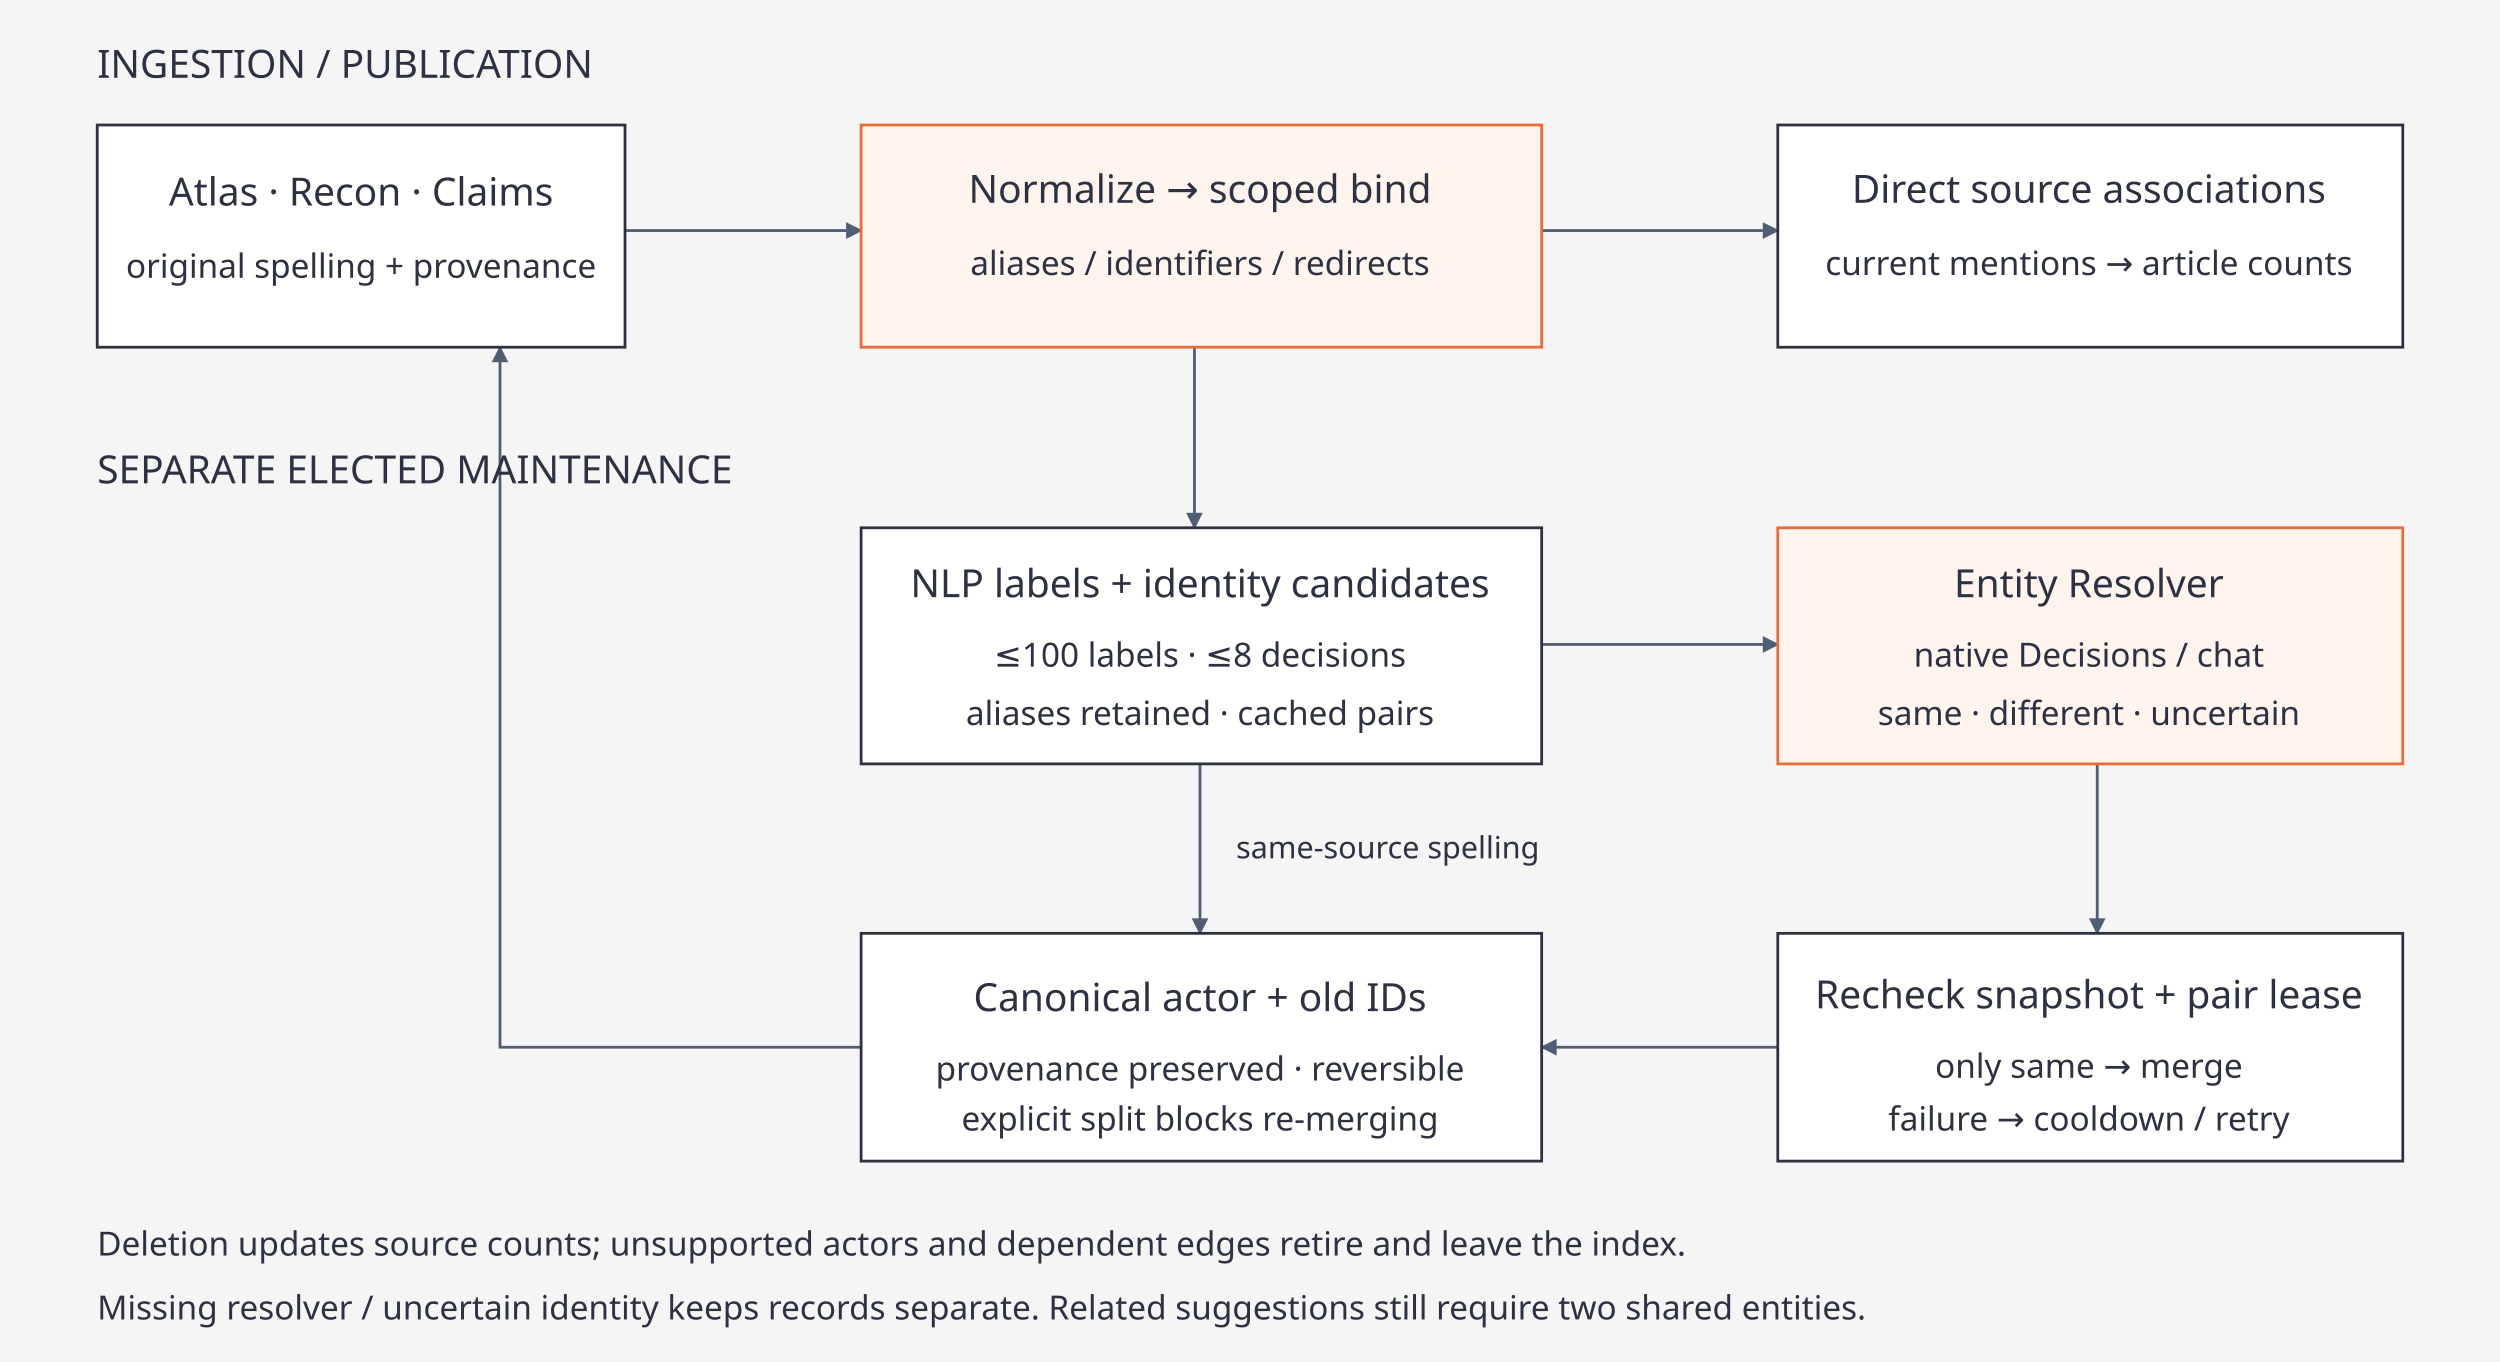
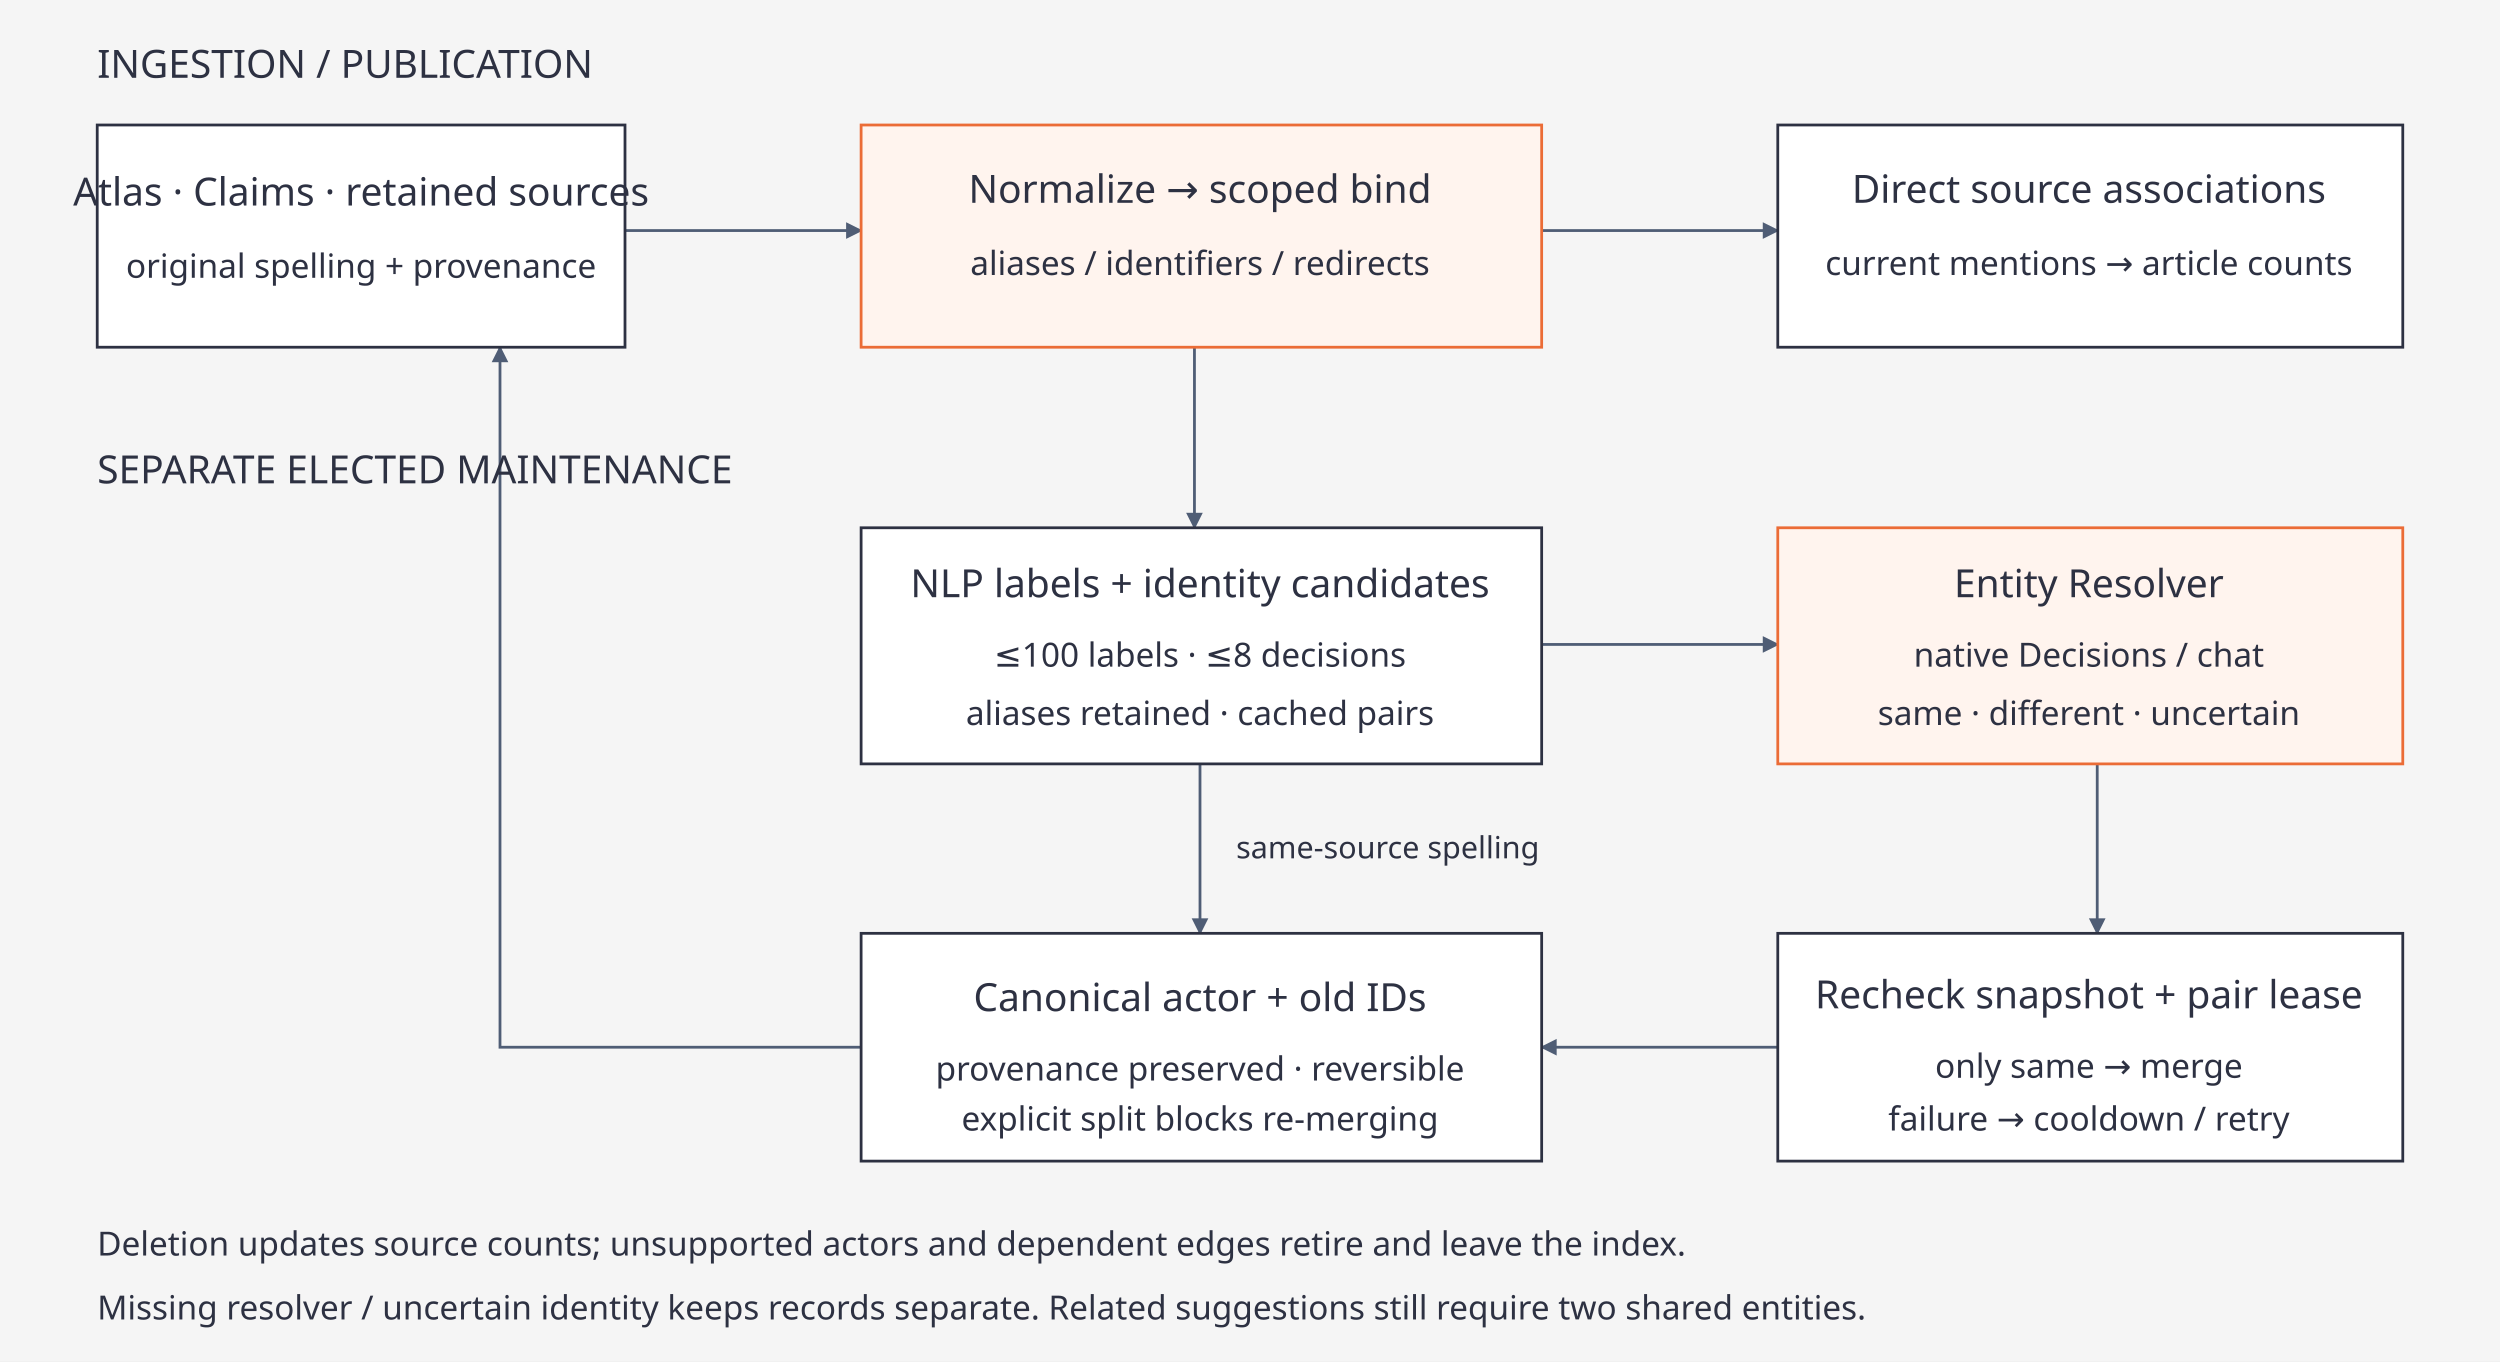
<svg xmlns="http://www.w3.org/2000/svg" viewBox="0 0 900 490" role="img" aria-labelledby="title desc">
  <defs>
    <marker id="arrow" viewBox="0 0 10 10" refX="9" refY="5" markerWidth="6" markerHeight="6" orient="auto">
      <path d="M0 0 L10 5 L0 10 Z" fill="#4f5d75" />
    </marker>
  </defs>
  <rect width="900" height="490" fill="#f5f5f5" />
  <g fill="none" stroke="#4f5d75" marker-end="url(#arrow)">
    <path d="M225 83 H310" />
    <path d="M555 83 H640" />
    <path d="M430 125 V190" />
    <path d="M555 232 H640" />
    <path d="M432 275 V336" />
    <path d="M755 275 V336" />
    <path d="M640 377 H555" />
    <path d="M310 377 H180 V125" />
  </g>
  <g font-family="system-ui,sans-serif" fill="#2d3142" text-anchor="middle">
    <text x="35" y="28" text-anchor="start" font-size="14">INGESTION / PUBLICATION</text>
    <rect x="35" y="45" width="190" height="80" fill="#fff" stroke="#2d3142" />
-     <text x="130" y="74" font-size="14">Atlas · Recon · Claims</text>
+     <text x="130" y="74" font-size="14">Atlas · Claims · retained sources</text>
    <text x="130" y="100" font-size="12">original spelling + provenance</text>
    <rect x="310" y="45" width="245" height="80" fill="#fff4ee" stroke="#eb6c36" />
    <text x="432" y="73" font-size="14">Normalize → scoped bind</text>
    <text x="432" y="99" font-size="12">aliases / identifiers / redirects</text>
    <rect x="640" y="45" width="225" height="80" fill="#fff" stroke="#2d3142" />
    <text x="752" y="73" font-size="14">Direct source associations</text>
    <text x="752" y="99" font-size="12">current mentions → article counts</text>
    <text x="35" y="174" text-anchor="start" font-size="14">SEPARATE ELECTED MAINTENANCE</text>
    <rect x="310" y="190" width="245" height="85" fill="#fff" stroke="#2d3142" />
    <text x="432" y="215" font-size="14">NLP labels + identity candidates</text>
    <text x="432" y="240" font-size="12">≤100 labels · ≤8 decisions</text>
    <text x="432" y="261" font-size="12">aliases retained · cached pairs</text>
    <rect x="640" y="190" width="225" height="85" fill="#fff4ee" stroke="#eb6c36" />
    <text x="752" y="215" font-size="14">Entity Resolver</text>
    <text x="752" y="240" font-size="12">native Decisions / chat</text>
    <text x="752" y="261" font-size="12">same · different · uncertain</text>
    <text x="445" y="309" text-anchor="start" font-size="11">same-source spelling</text>
    <rect x="640" y="336" width="225" height="82" fill="#fff" stroke="#2d3142" />
    <text x="752" y="363" font-size="14">Recheck snapshot + pair lease</text>
    <text x="752" y="388" font-size="12">only same → merge</text>
    <text x="752" y="407" font-size="12">failure → cooldown / retry</text>
    <rect x="310" y="336" width="245" height="82" fill="#fff" stroke="#2d3142" />
    <text x="432" y="364" font-size="14">Canonical actor + old IDs</text>
    <text x="432" y="389" font-size="12">provenance preserved · reversible</text>
    <text x="432" y="407" font-size="12">explicit split blocks re-merging</text>
    <text x="35" y="452" text-anchor="start" font-size="12">Deletion updates source counts; unsupported actors and dependent edges retire and leave the index.</text>
    <text x="35" y="475" text-anchor="start" font-size="12">Missing resolver / uncertain identity keeps records separate. Related suggestions still require two shared entities.</text>
  </g>
</svg>
